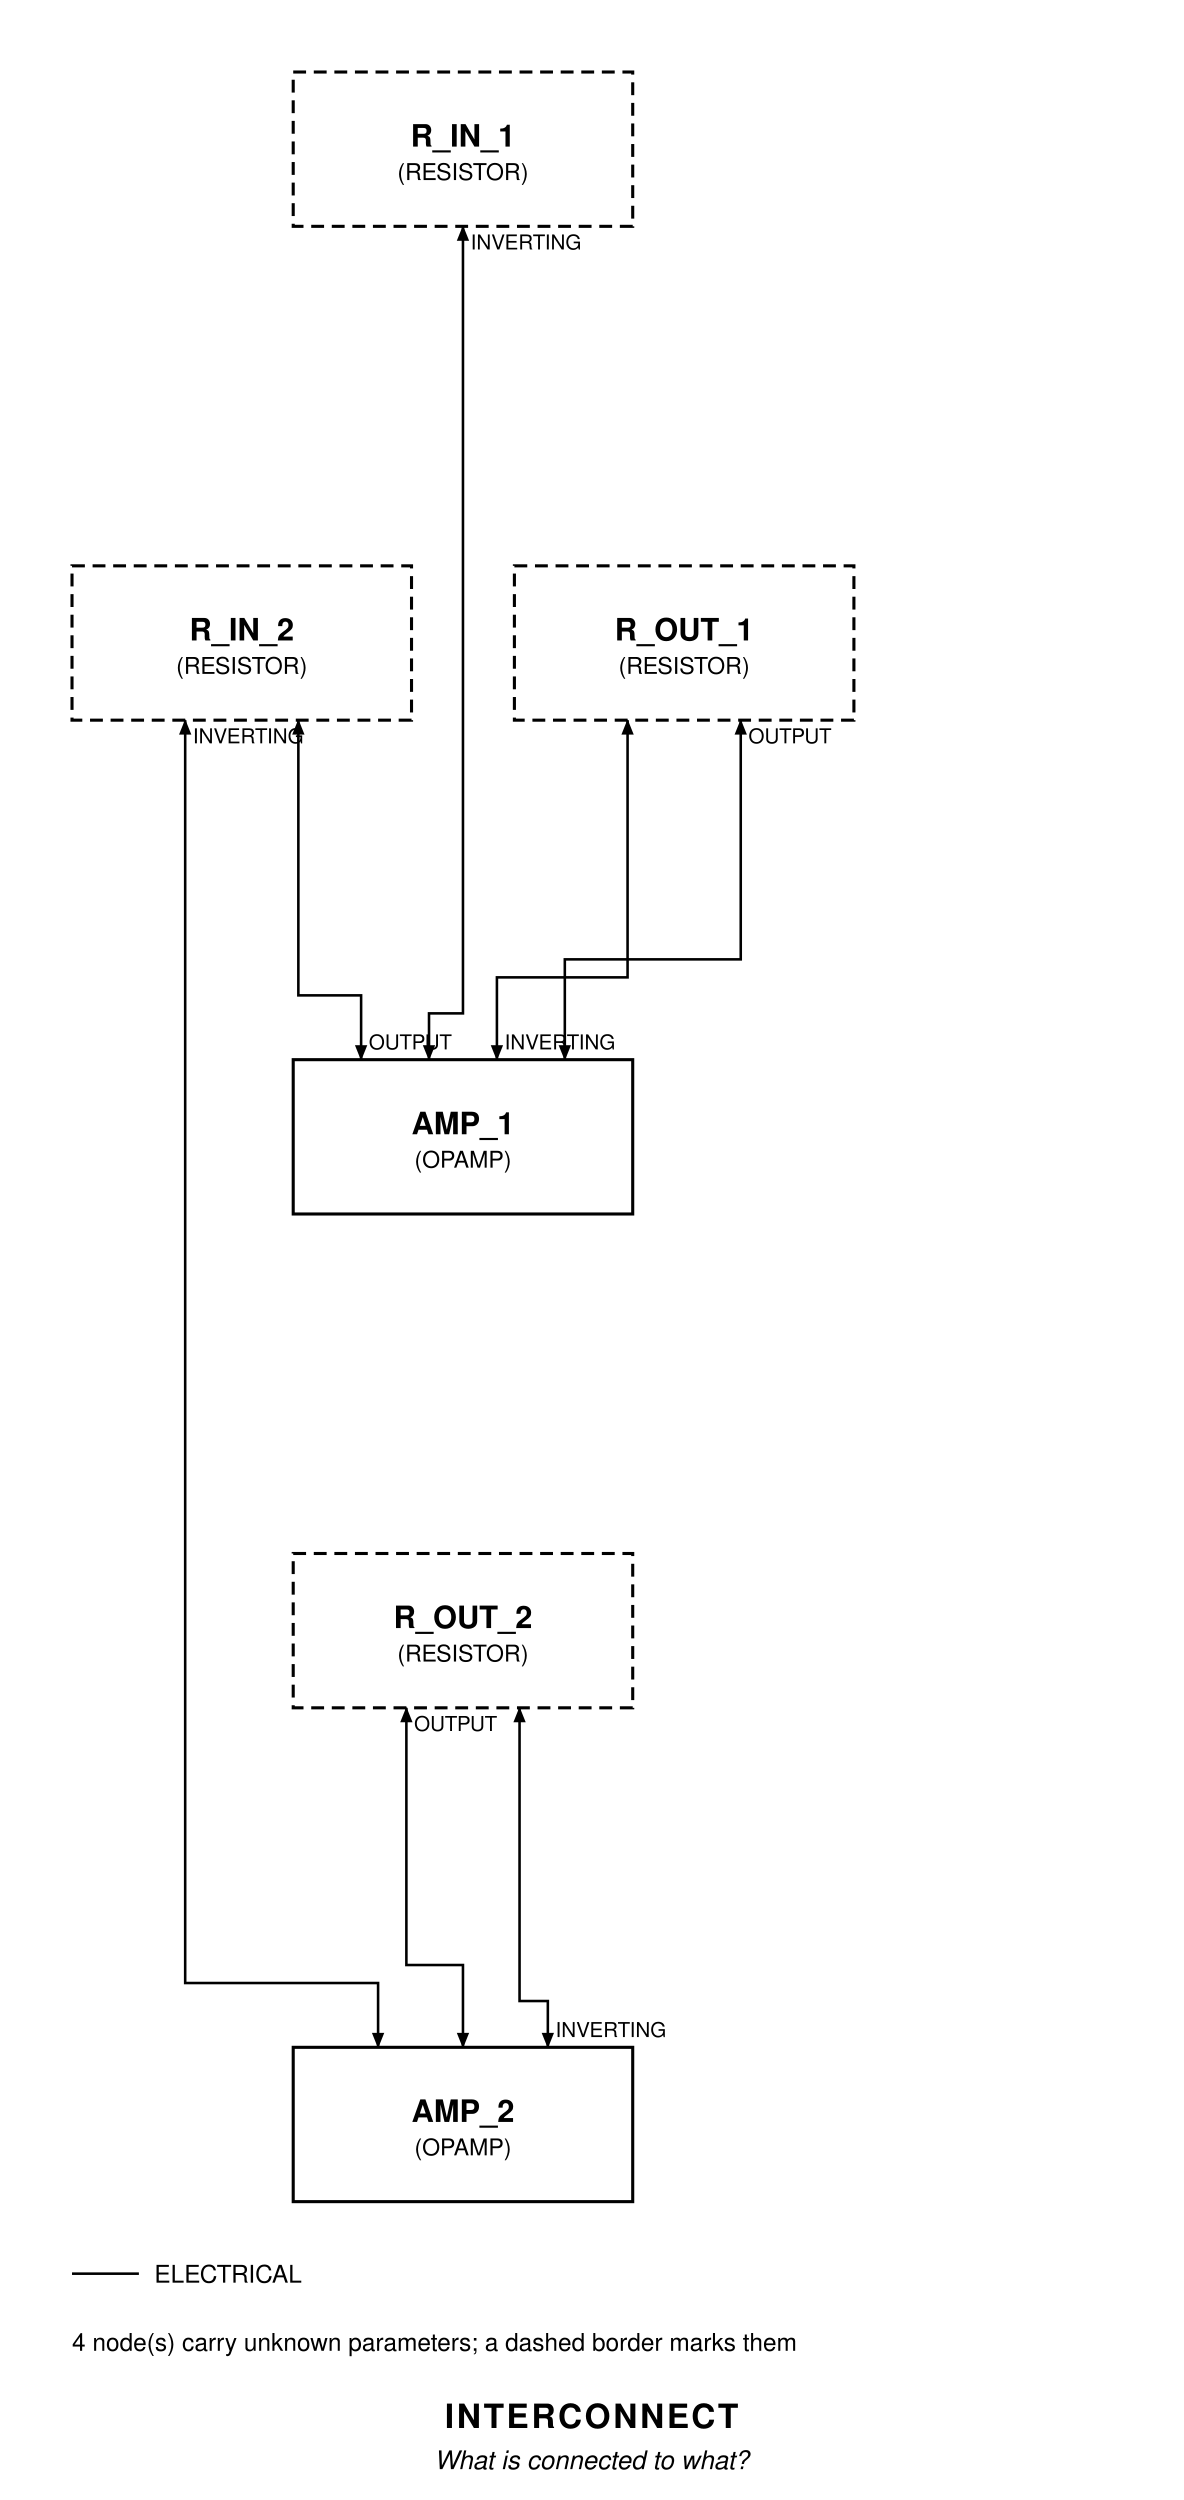
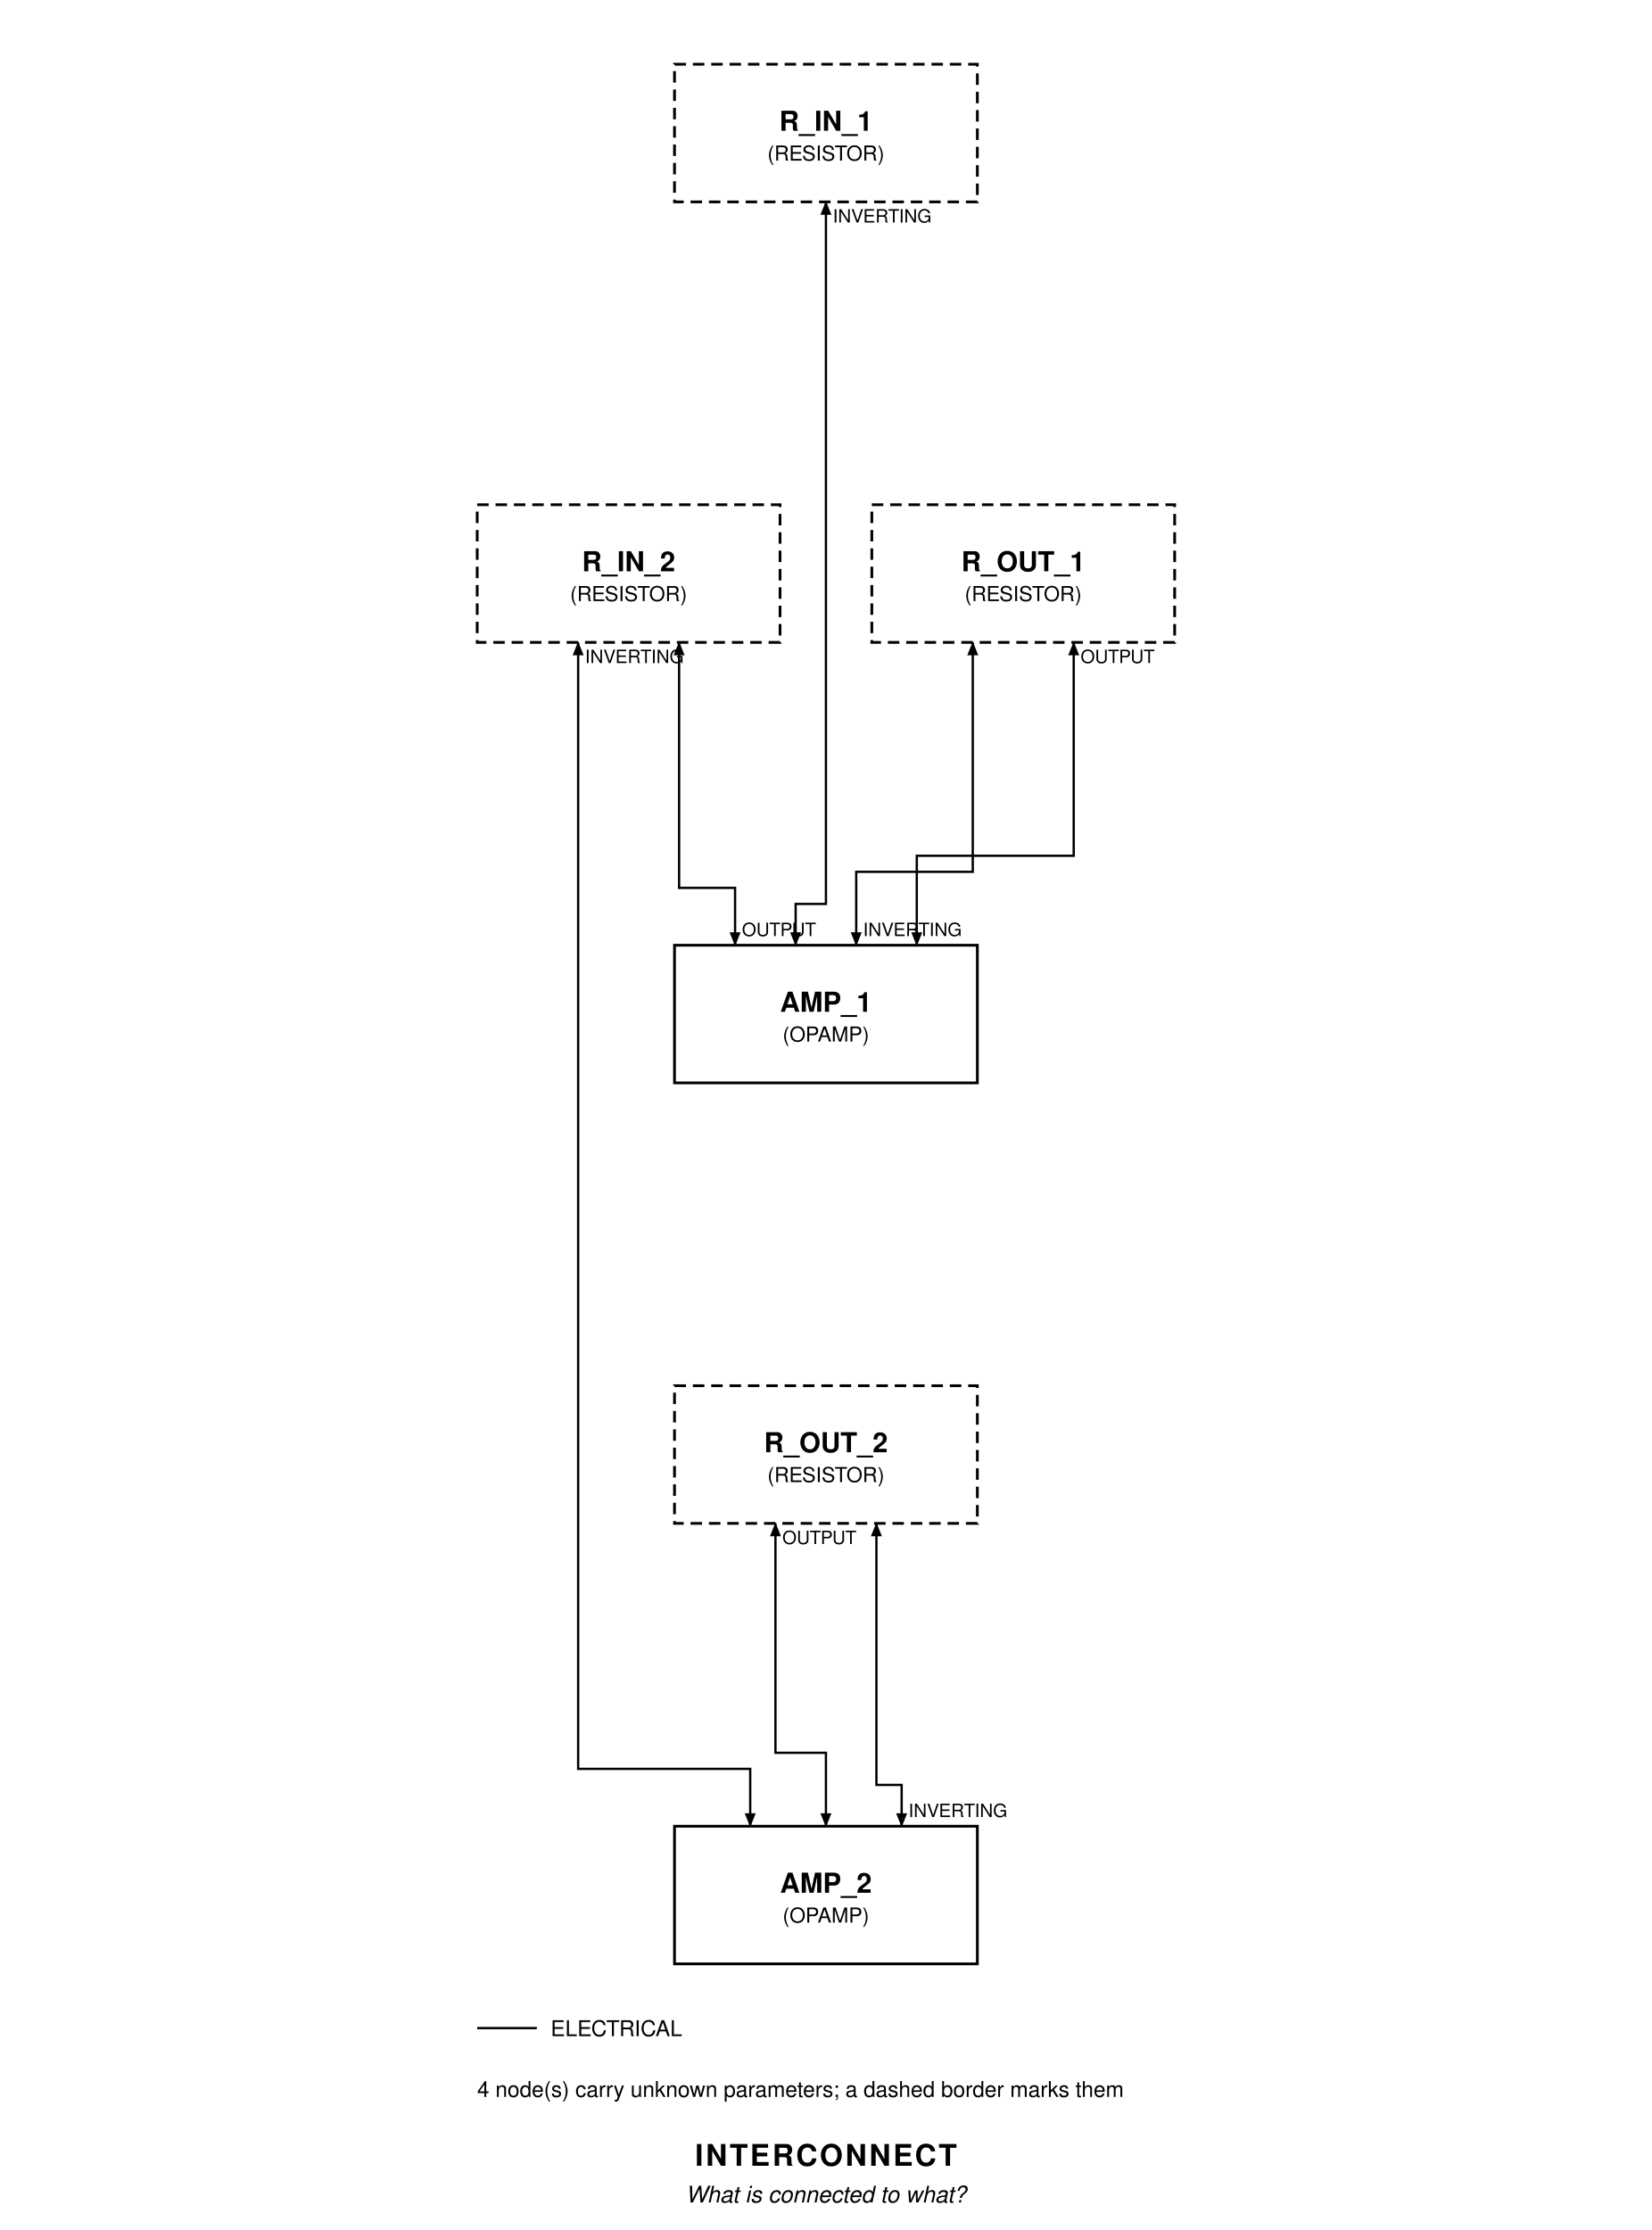
- <svg xmlns="http://www.w3.org/2000/svg" width="460" height="972" viewBox="0 0 460 972" font-family="Helvetica, Arial, sans-serif">
+ <svg xmlns="http://www.w3.org/2000/svg" width="720" height="972" viewBox="0 0 720 972" font-family="Helvetica, Arial, sans-serif">
  <defs>
    <marker id="arrow" viewBox="0 0 8 8" refX="7.5" refY="4" markerWidth="6" markerHeight="6" orient="auto-start-reverse">
      <path d="M0,0.8 L8,4 L0,7.2 Z" fill="#000000" />
    </marker>
  </defs>
-   <polyline points="180.0,88.0 180.0,394.0 166.8,394.0 166.8,412.0" fill="none" stroke="#000000" stroke-width="1" marker-start="url(#arrow)" marker-end="url(#arrow)" />
-   <polyline points="213.0,796.0 213.0,778.0 202.0,778.0 202.0,664.0" fill="none" stroke="#000000" stroke-width="1" marker-start="url(#arrow)" marker-end="url(#arrow)" />
-   <polyline points="72.0,280.0 72.0,771.0 147.0,771.0 147.0,796.0" fill="none" stroke="#000000" stroke-width="1" marker-start="url(#arrow)" marker-end="url(#arrow)" />
-   <polyline points="140.4,412.0 140.4,387.0 116.0,387.0 116.0,280.0" fill="none" stroke="#000000" stroke-width="1" marker-start="url(#arrow)" marker-end="url(#arrow)" />
-   <polyline points="193.2,412.0 193.2,380.0 244.0,380.0 244.0,280.0" fill="none" stroke="#000000" stroke-width="1" marker-start="url(#arrow)" marker-end="url(#arrow)" />
-   <polyline points="158.0,664.0 158.0,764.0 180.0,764.0 180.0,796.0" fill="none" stroke="#000000" stroke-width="1" marker-start="url(#arrow)" marker-end="url(#arrow)" />
-   <polyline points="288.0,280.0 288.0,373.0 219.6,373.0 219.6,412.0" fill="none" stroke="#000000" stroke-width="1" marker-start="url(#arrow)" marker-end="url(#arrow)" />
-   <g>
-     <rect x="114" y="28" width="132" height="60" fill="none" stroke="#000000" stroke-width="1.2" stroke-dasharray="5 3" />
-     <text x="180" y="57.0" text-anchor="middle" font-size="12" font-weight="bold" fill="#000000">R_IN_1</text>
-     <text x="180" y="70.0" text-anchor="middle" font-size="9" fill="#000000">(RESISTOR)</text>
+   <g transform="translate(180,0)">
+     <polyline points="180.0,88.0 180.0,394.0 166.8,394.0 166.8,412.0" fill="none" stroke="#000000" stroke-width="1" marker-start="url(#arrow)" marker-end="url(#arrow)" />
+     <polyline points="213.0,796.0 213.0,778.0 202.0,778.0 202.0,664.0" fill="none" stroke="#000000" stroke-width="1" marker-start="url(#arrow)" marker-end="url(#arrow)" />
+     <polyline points="72.0,280.0 72.0,771.0 147.0,771.0 147.0,796.0" fill="none" stroke="#000000" stroke-width="1" marker-start="url(#arrow)" marker-end="url(#arrow)" />
+     <polyline points="140.4,412.0 140.4,387.0 116.0,387.0 116.0,280.0" fill="none" stroke="#000000" stroke-width="1" marker-start="url(#arrow)" marker-end="url(#arrow)" />
+     <polyline points="193.2,412.0 193.2,380.0 244.0,380.0 244.0,280.0" fill="none" stroke="#000000" stroke-width="1" marker-start="url(#arrow)" marker-end="url(#arrow)" />
+     <polyline points="158.0,664.0 158.0,764.0 180.0,764.0 180.0,796.0" fill="none" stroke="#000000" stroke-width="1" marker-start="url(#arrow)" marker-end="url(#arrow)" />
+     <polyline points="288.0,280.0 288.0,373.0 219.6,373.0 219.6,412.0" fill="none" stroke="#000000" stroke-width="1" marker-start="url(#arrow)" marker-end="url(#arrow)" />
+     <g>
+       <rect x="114" y="28" width="132" height="60" fill="none" stroke="#000000" stroke-width="1.2" stroke-dasharray="5 3" />
+       <text x="180" y="57.0" text-anchor="middle" font-size="12" font-weight="bold" fill="#000000">R_IN_1</text>
+       <text x="180" y="70.0" text-anchor="middle" font-size="9" fill="#000000">(RESISTOR)</text>
+     </g>
+     <g>
+       <rect x="114" y="796" width="132" height="60" fill="none" stroke="#000000" stroke-width="1.2" />
+       <text x="180" y="825.0" text-anchor="middle" font-size="12" font-weight="bold" fill="#000000">AMP_2</text>
+       <text x="180" y="838.0" text-anchor="middle" font-size="9" fill="#000000">(OPAMP)</text>
+     </g>
+     <g>
+       <rect x="28" y="220" width="132" height="60" fill="none" stroke="#000000" stroke-width="1.2" stroke-dasharray="5 3" />
+       <text x="94" y="249.0" text-anchor="middle" font-size="12" font-weight="bold" fill="#000000">R_IN_2</text>
+       <text x="94" y="262.0" text-anchor="middle" font-size="9" fill="#000000">(RESISTOR)</text>
+     </g>
+     <g>
+       <rect x="114" y="412" width="132" height="60" fill="none" stroke="#000000" stroke-width="1.2" />
+       <text x="180" y="441.0" text-anchor="middle" font-size="12" font-weight="bold" fill="#000000">AMP_1</text>
+       <text x="180" y="454.0" text-anchor="middle" font-size="9" fill="#000000">(OPAMP)</text>
+     </g>
+     <g>
+       <rect x="114" y="604" width="132" height="60" fill="none" stroke="#000000" stroke-width="1.2" stroke-dasharray="5 3" />
+       <text x="180" y="633.0" text-anchor="middle" font-size="12" font-weight="bold" fill="#000000">R_OUT_2</text>
+       <text x="180" y="646.0" text-anchor="middle" font-size="9" fill="#000000">(RESISTOR)</text>
+     </g>
+     <g>
+       <rect x="200" y="220" width="132" height="60" fill="none" stroke="#000000" stroke-width="1.2" stroke-dasharray="5 3" />
+       <text x="266" y="249.0" text-anchor="middle" font-size="12" font-weight="bold" fill="#000000">R_OUT_1</text>
+       <text x="266" y="262.0" text-anchor="middle" font-size="9" fill="#000000">(RESISTOR)</text>
+     </g>
+     <text x="183.0" y="97.0" text-anchor="start" font-size="8" fill="#000000">INVERTING</text>
+     <text x="216.0" y="792.0" text-anchor="start" font-size="8" fill="#000000">INVERTING</text>
+     <text x="75.0" y="289.0" text-anchor="start" font-size="8" fill="#000000">INVERTING</text>
+     <text x="143.4" y="408.0" text-anchor="start" font-size="8" fill="#000000">OUTPUT</text>
+     <text x="196.2" y="408.0" text-anchor="start" font-size="8" fill="#000000">INVERTING</text>
+     <text x="161.0" y="673.0" text-anchor="start" font-size="8" fill="#000000">OUTPUT</text>
+     <text x="291.0" y="289.0" text-anchor="start" font-size="8" fill="#000000">OUTPUT</text>
+     <line x1="28" y1="884" x2="54" y2="884" stroke="#000000" stroke-width="1" />
+     <text x="60" y="887.5" font-size="9.5" fill="#000000">ELECTRICAL</text>
+     <text x="28" y="914" font-size="9.5" fill="#000000">4 node(s) carry unknown parameters; a dashed border marks them</text>
  </g>
-   <g>
-     <rect x="114" y="796" width="132" height="60" fill="none" stroke="#000000" stroke-width="1.2" />
-     <text x="180" y="825.0" text-anchor="middle" font-size="12" font-weight="bold" fill="#000000">AMP_2</text>
-     <text x="180" y="838.0" text-anchor="middle" font-size="9" fill="#000000">(OPAMP)</text>
-   </g>
-   <g>
-     <rect x="28" y="220" width="132" height="60" fill="none" stroke="#000000" stroke-width="1.2" stroke-dasharray="5 3" />
-     <text x="94" y="249.0" text-anchor="middle" font-size="12" font-weight="bold" fill="#000000">R_IN_2</text>
-     <text x="94" y="262.0" text-anchor="middle" font-size="9" fill="#000000">(RESISTOR)</text>
-   </g>
-   <g>
-     <rect x="114" y="412" width="132" height="60" fill="none" stroke="#000000" stroke-width="1.2" />
-     <text x="180" y="441.0" text-anchor="middle" font-size="12" font-weight="bold" fill="#000000">AMP_1</text>
-     <text x="180" y="454.0" text-anchor="middle" font-size="9" fill="#000000">(OPAMP)</text>
-   </g>
-   <g>
-     <rect x="114" y="604" width="132" height="60" fill="none" stroke="#000000" stroke-width="1.2" stroke-dasharray="5 3" />
-     <text x="180" y="633.0" text-anchor="middle" font-size="12" font-weight="bold" fill="#000000">R_OUT_2</text>
-     <text x="180" y="646.0" text-anchor="middle" font-size="9" fill="#000000">(RESISTOR)</text>
-   </g>
-   <g>
-     <rect x="200" y="220" width="132" height="60" fill="none" stroke="#000000" stroke-width="1.2" stroke-dasharray="5 3" />
-     <text x="266" y="249.0" text-anchor="middle" font-size="12" font-weight="bold" fill="#000000">R_OUT_1</text>
-     <text x="266" y="262.0" text-anchor="middle" font-size="9" fill="#000000">(RESISTOR)</text>
-   </g>
-   <text x="183.0" y="97.0" text-anchor="start" font-size="8" fill="#000000">INVERTING</text>
-   <text x="216.0" y="792.0" text-anchor="start" font-size="8" fill="#000000">INVERTING</text>
-   <text x="75.0" y="289.0" text-anchor="start" font-size="8" fill="#000000">INVERTING</text>
-   <text x="143.4" y="408.0" text-anchor="start" font-size="8" fill="#000000">OUTPUT</text>
-   <text x="196.2" y="408.0" text-anchor="start" font-size="8" fill="#000000">INVERTING</text>
-   <text x="161.0" y="673.0" text-anchor="start" font-size="8" fill="#000000">OUTPUT</text>
-   <text x="291.0" y="289.0" text-anchor="start" font-size="8" fill="#000000">OUTPUT</text>
-   <line x1="28" y1="884" x2="54" y2="884" stroke="#000000" stroke-width="1" />
-   <text x="60" y="887.5" font-size="9.5" fill="#000000">ELECTRICAL</text>
-   <text x="28" y="914" font-size="9.5" fill="#000000">4 node(s) carry unknown parameters; a dashed border marks them</text>
-   <text x="230.0" y="944" text-anchor="middle" font-size="13" font-weight="bold" letter-spacing="0.08em" fill="#000000">INTERCONNECT</text>
-   <text x="230.0" y="960" text-anchor="middle" font-size="10" font-style="italic" fill="#000000">What is connected to what?</text>
+   <text x="360.0" y="944" text-anchor="middle" font-size="13" font-weight="bold" letter-spacing="0.08em" fill="#000000">INTERCONNECT</text>
+   <text x="360.0" y="960" text-anchor="middle" font-size="10" font-style="italic" fill="#000000">What is connected to what?</text>
</svg>
